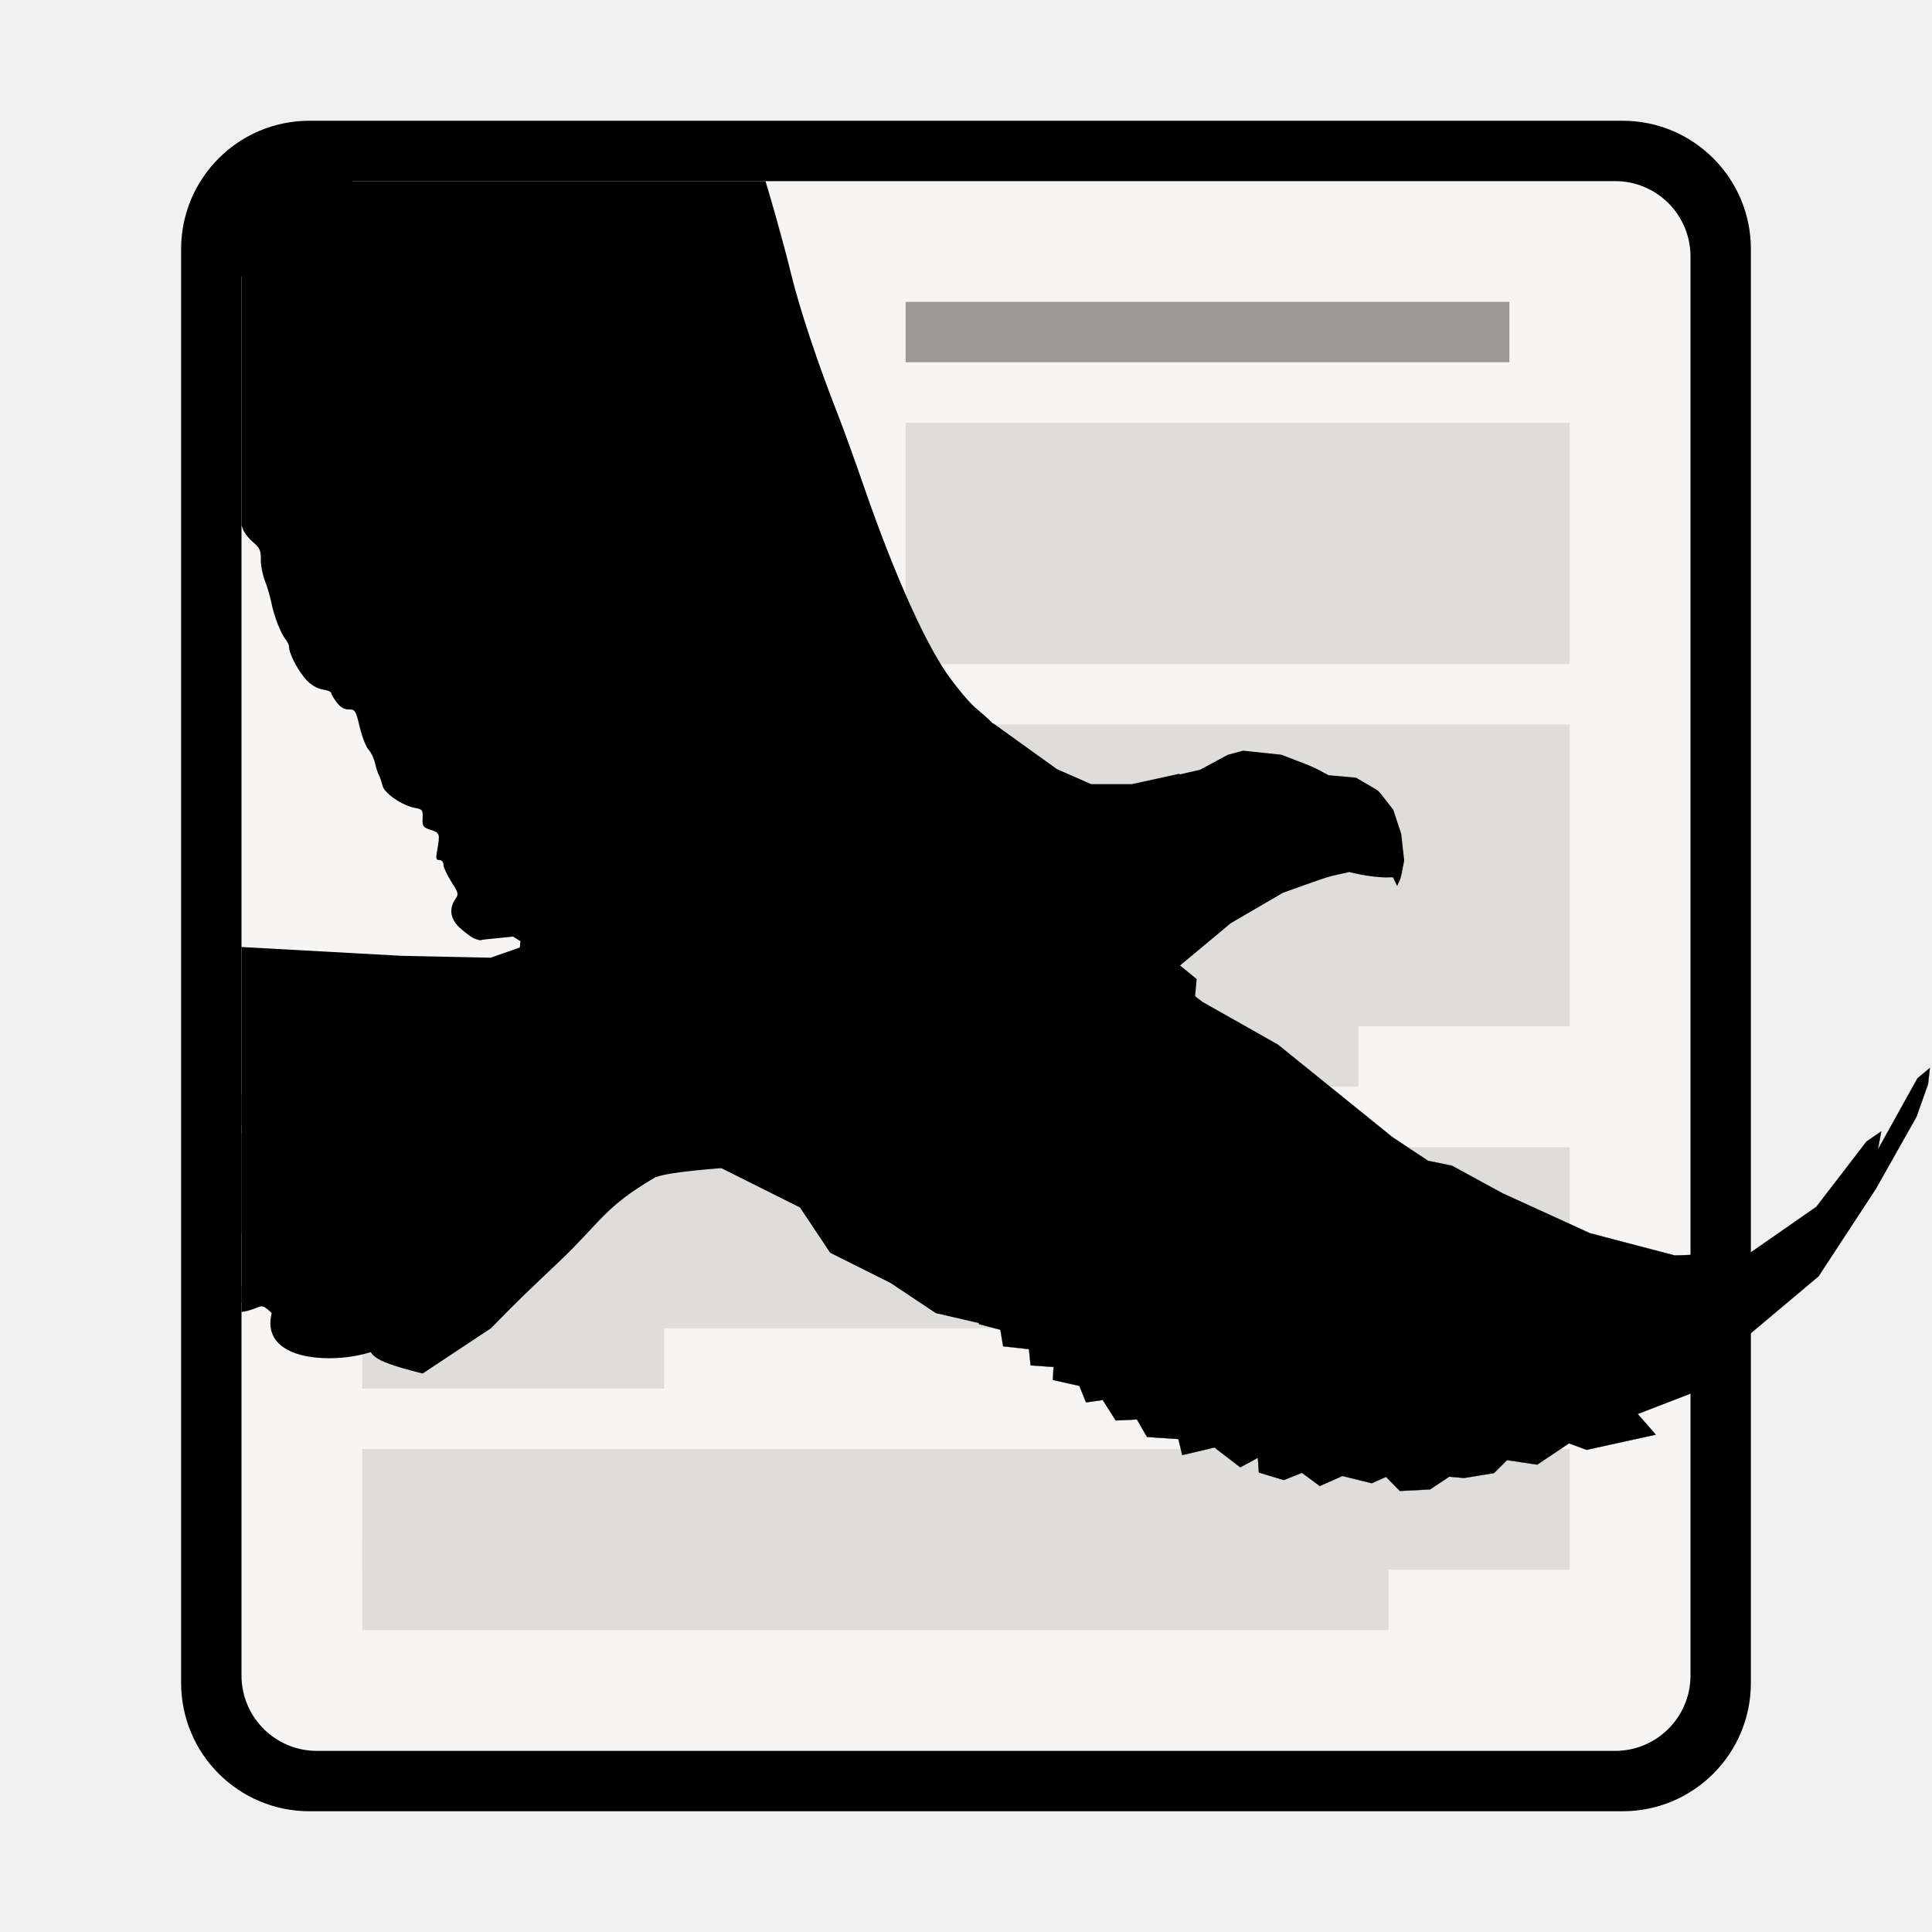
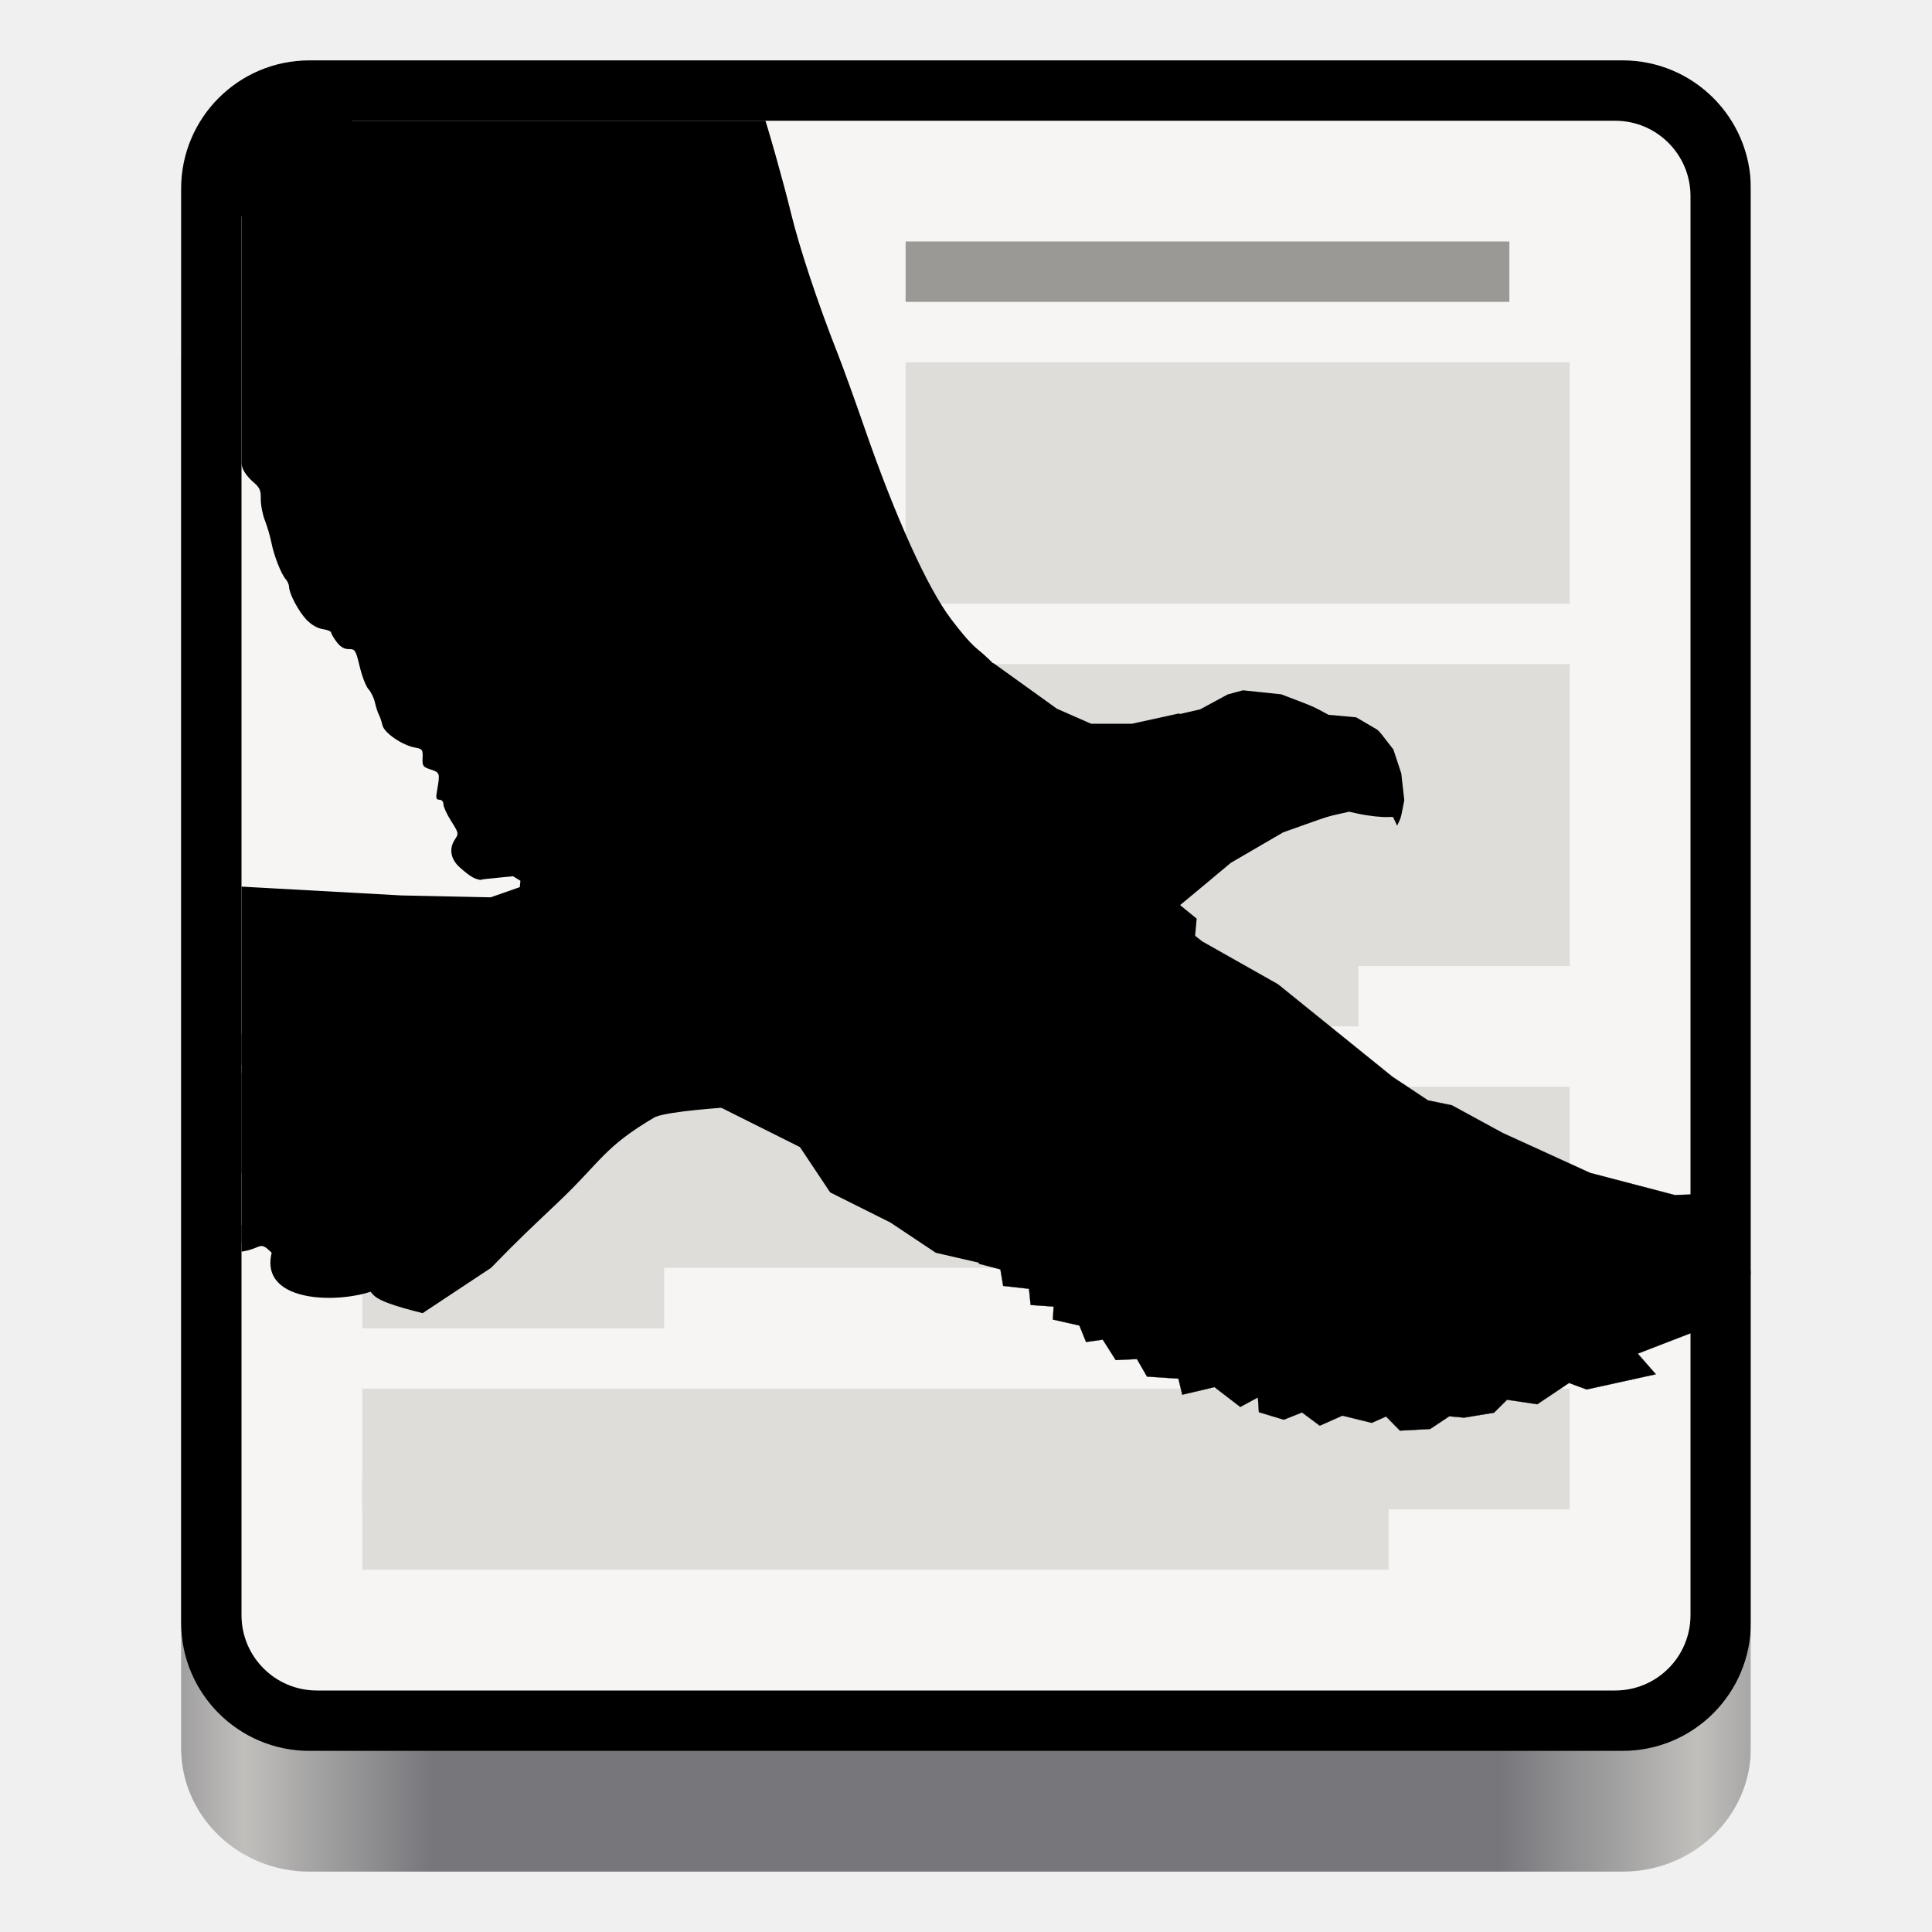
- <svg xmlns="http://www.w3.org/2000/svg" width="128" height="128" id="svg11300" version="1.0" style="display:inline;enable-background:new" viewBox="0 0 128 128">
-   <defs id="defs3">
-     <clipPath clipPathUnits="userSpaceOnUse" id="clipPath4639">
-       <rect id="rect4641" width="96" height="104" x="16" y="184" ry="4.993" style="display:inline;fill:#666666;stroke-width:0.892;enable-background:new" />
-     </clipPath>
-     <clipPath clipPathUnits="userSpaceOnUse" id="clipPath873">
-       <path style="fill:#000000;stroke-width:0.008;stroke-miterlimit:4;stroke-dasharray:none" d="m 12.475,247.481 c 0.061,-0.003 0.726,-0.189 1.479,-0.414 1.345,-0.402 4.33,-1.041 4.333,-0.927 0.002,0.061 -1.401,0.624 -2.942,1.182 -0.652,0.236 -0.944,0.381 -1.013,0.503 -0.093,0.164 -0.087,0.172 0.134,0.213 0.414,0.075 0.322,0.193 -0.277,0.354 -0.662,0.179 -1.006,0.434 -0.765,0.568 0.171,0.094 0.14,0.141 -0.124,0.185 -0.106,0.017 -0.262,0.105 -0.348,0.195 -0.147,0.155 -0.141,0.177 0.109,0.414 l 0.264,0.251 -0.422,0.089 c -0.427,0.09 -0.549,0.17 -0.71,0.466 -0.066,0.121 -0.046,0.205 0.075,0.321 0.146,0.139 0.145,0.186 -0.008,0.407 -0.39,0.565 -0.425,0.672 -0.277,0.85 0.203,0.244 0.645,0.31 1.579,0.235 0.449,-0.036 0.801,-0.032 0.782,0.008 -0.019,0.041 -0.22,0.195 -0.446,0.344 -0.379,0.249 -0.419,0.295 -0.505,0.589 -0.051,0.175 -0.061,0.349 -0.022,0.387 0.04,0.038 0.359,-0.006 0.71,-0.099 0.35,-0.092 0.658,-0.148 0.683,-0.124 0.026,0.025 0.01,0.109 -0.034,0.189 -0.25,0.452 0.727,0.338 2.207,-0.258 0.617,-0.249 1.158,-0.444 1.201,-0.435 0.043,0.008 -0.083,0.186 -0.28,0.394 -0.197,0.208 -0.349,0.416 -0.336,0.463 0.012,0.047 -0.073,0.222 -0.189,0.387 -0.119,0.17 -0.22,0.435 -0.23,0.607 -0.014,0.236 -0.064,0.336 -0.22,0.441 -0.11,0.075 -0.296,0.27 -0.411,0.435 -0.185,0.264 -0.194,0.328 -0.078,0.545 0.112,0.209 0.105,0.287 -0.048,0.513 C 16.078,257.155 14.395,258.769 15,259 c 2.507,-0.021 2,-1 3,0 -0.86,3.497 4.972,3.392 7.153,2.349 C 27.142,260.493 24.411,259.663 24,261 c 1.021,0.781 0,1 4,2 l 4.531,-3 c 1.978,-2.032 2.496,-2.494 4.452,-4.353 C 39.863,252.912 40,252 43.413,250 c 1.043,-0.407 4.575,-0.601 4.587,-0.633 0.011,-0.032 -6.581,-4.091 -13.305,-6.265 l -12.226,-3.955 -4.827,3.997 c -2.655,2.199 -4.928,4.075 -5.052,4.17 -0.144,0.11 -0.186,0.17 -0.115,0.167 z" id="path875" />
-     </clipPath>
-     <clipPath clipPathUnits="userSpaceOnUse" id="clipPath879">
-       <rect style="fill:#000000;stroke-width:0.1;stroke-miterlimit:4;stroke-dasharray:none" id="rect881" width="56" height="66" x="16" y="210" />
-     </clipPath>
+ <svg xmlns="http://www.w3.org/2000/svg" width="128" height="128" viewBox="0 0 128 128" fill="none">
+   <mask id="mask0_1_38" style="mask-type:alpha" maskUnits="userSpaceOnUse" x="6" y="2" width="110" height="126">
+     <rect x="6" y="2" width="110" height="126" fill="#D9D9D9" />
+   </mask>
+   <g mask="url(#mask0_1_38)">
+     <path d="M107.5 16H20.5C15.806 16 12 19.67 12 24.196V115.804C12 120.33 15.806 124 20.5 124H107.5C112.194 124 116 120.33 116 115.804V24.196C116 19.67 112.194 16 107.5 16Z" fill="url(#paint0_linear_1_38)" />
+     <path d="M107.5 4H20.5C15.806 4 12 7.806 12 12.5V107.5C12 112.194 15.806 116 20.5 116H107.5C112.194 116 116 112.194 116 107.5V12.5C116 7.806 112.194 4 107.5 4Z" fill="black" />
+     <path d="M107.007 8H20.993C18.235 8 16 10.235 16 12.993V107.007C16 109.765 18.235 112 20.993 112H107.007C109.765 112 112 109.765 112 107.007V12.993C112 10.235 109.765 8 107.007 8Z" fill="#F6F5F4" />
+     <path d="M104 92H24V100H104V92Z" fill="#DEDDDA" />
+     <path d="M92 98H24V104H92V98Z" fill="#DEDDDA" />
+     <path d="M44 82H24V88H44V82Z" fill="#DEDDDA" />
+     <path d="M104 72H24V84H104V72Z" fill="#DEDDDA" />
+     <path d="M90 64H60V68H90V64Z" fill="#DEDDDA" />
+     <path d="M104 44H60V64H104V44Z" fill="#DEDDDA" />
+     <path d="M104 24H60V40H104V24Z" fill="#DEDDDA" />
+     <mask id="mask1_1_38" style="mask-type:luminance" maskUnits="userSpaceOnUse" x="11" y="63" width="37" height="24">
+       <path d="M12.475 71.481C12.536 71.478 13.201 71.292 13.954 71.067C15.298 70.665 18.283 70.026 18.286 70.139C18.288 70.201 16.885 70.764 15.344 71.322C14.692 71.558 14.399 71.703 14.331 71.824C14.238 71.988 14.244 71.997 14.465 72.037C14.879 72.113 14.787 72.23 14.188 72.391C13.525 72.57 13.181 72.825 13.423 72.959C13.594 73.053 13.563 73.1 13.299 73.143C13.193 73.161 13.037 73.248 12.952 73.338C12.804 73.493 12.811 73.515 13.06 73.752L13.324 74.004L12.903 74.093C12.475 74.183 12.353 74.263 12.193 74.558C12.127 74.68 12.146 74.763 12.268 74.879C12.414 75.018 12.413 75.065 12.26 75.286C11.87 75.851 11.835 75.958 11.983 76.136C12.186 76.38 12.628 76.445 13.562 76.37C14.011 76.334 14.363 76.338 14.344 76.378C14.325 76.419 14.123 76.573 13.898 76.722C13.519 76.971 13.479 77.017 13.393 77.311C13.341 77.486 13.331 77.66 13.371 77.698C13.411 77.736 13.73 77.692 14.081 77.599C14.431 77.507 14.739 77.451 14.764 77.475C14.79 77.501 14.774 77.585 14.73 77.664C14.481 78.116 15.457 78.002 16.938 77.406C17.555 77.157 18.095 76.962 18.139 76.971C18.182 76.979 18.056 77.157 17.859 77.365C17.661 77.572 17.51 77.781 17.522 77.828C17.534 77.875 17.449 78.049 17.333 78.215C17.214 78.385 17.113 78.65 17.103 78.822C17.089 79.058 17.039 79.158 16.883 79.263C16.773 79.338 16.587 79.534 16.472 79.698C16.287 79.962 16.278 80.026 16.394 80.243C16.506 80.452 16.499 80.531 16.346 80.757C16.078 81.156 14.395 82.769 15 83C17.507 82.979 17 82 18 83C17.14 86.497 22.972 86.392 25.153 85.349C27.142 84.493 24.411 83.663 24 85C25.021 85.781 24 86 28 87L32.531 84C34.509 81.968 35.027 81.506 36.984 79.647C39.863 76.912 40 76 43.413 74C44.456 73.593 47.988 73.398 48 73.367C48.011 73.335 41.419 69.276 34.695 67.102L22.469 63.147L17.642 67.144C14.988 69.343 12.714 71.219 12.59 71.314C12.445 71.424 12.404 71.484 12.475 71.481Z" fill="white" />
+     </mask>
+     <g mask="url(#mask1_1_38)">
+       <path d="M52 60H16V100H52V60Z" fill="black" />
+     </g>
+     <mask id="mask2_1_38" style="mask-type:luminance" maskUnits="userSpaceOnUse" x="16" y="8" width="96" height="104">
+       <path d="M107.007 8H20.993C18.235 8 16 10.235 16 12.993V107.007C16 109.765 18.235 112 20.993 112H107.007C109.765 112 112 109.765 112 107.007V12.993C112 10.235 109.765 8 107.007 8Z" fill="white" />
+     </mask>
+     <g mask="url(#mask2_1_38)">
+       <path d="M31.304 58.117C31.124 58.021 30.737 57.722 30.444 57.453C29.84 56.897 29.733 56.207 30.155 55.589C30.397 55.234 30.383 55.171 29.897 54.41C29.615 53.968 29.382 53.465 29.38 53.293C29.378 53.111 29.265 52.981 29.112 52.983C28.893 52.986 28.866 52.88 28.956 52.377C29.161 51.234 29.144 51.177 28.541 50.983C28.019 50.815 27.973 50.751 27.998 50.213C28.022 49.671 27.984 49.618 27.503 49.531C26.648 49.376 25.451 48.555 25.337 48.046C25.282 47.8 25.176 47.489 25.102 47.353C25.028 47.217 24.911 46.854 24.841 46.545C24.772 46.237 24.58 45.841 24.415 45.664C24.25 45.488 23.989 44.816 23.834 44.172C23.569 43.068 23.527 43 23.11 43.005C22.807 43.009 22.553 42.861 22.306 42.535C22.108 42.274 21.945 41.994 21.944 41.913C21.943 41.832 21.69 41.727 21.382 41.681C21.036 41.63 20.627 41.394 20.312 41.065C19.785 40.516 19.156 39.331 19.151 38.879C19.149 38.737 19.048 38.508 18.926 38.368C18.62 38.017 18.147 36.806 17.978 35.935C17.899 35.535 17.707 34.881 17.551 34.482C17.394 34.082 17.271 33.444 17.278 33.063C17.288 32.465 17.213 32.304 16.732 31.892C16.426 31.63 16.123 31.216 16.06 30.972C15.996 30.729 15.768 30.348 15.552 30.127C14.727 29.281 14.348 27.156 14.874 26.331C15.28 25.696 15.108 25.211 14.442 25.107C12.697 24.836 11.177 23.285 11.158 21.756C11.154 21.411 10.967 21.196 10.262 20.723C9.772 20.395 9.283 20.022 9.175 19.896C8.865 19.531 8.713 18.43 8.868 17.66C9.117 16.416 8.876 15.964 7.613 15.3C6.266 14.592 5.284 13.701 4.865 12.805C4.553 12.139 4.554 12.127 4.881 11.557C5.121 11.138 5.8 10.607 7.37 9.609C8.557 8.854 9.529 8.19 9.529 8.134C9.529 8.078 9.071 7.923 8.511 7.79C7.557 7.563 7.353 7.57 5.311 7.903L3.129 8.259L1.075 7.841C-0.676 7.486 -1.072 7.346 -1.612 6.896L-2.245 6.367L23.86 6.04L49.964 5.713L50.412 7.045C50.892 8.473 51.924 12.131 52.404 14.113C52.966 16.429 54.192 20.118 55.518 23.478C55.85 24.321 56.637 26.5 57.267 28.32C59.307 34.219 61.442 38.941 63 41C63.411 41.543 64.18 42.54 64.75 43C65.32 43.46 65.801 43.944 65.825 44C65.876 44.121 32.177 58.299 31.851 58.296C31.73 58.296 31.483 58.215 31.304 58.119L31.304 58.117Z" fill="black" />
+     </g>
+     <mask id="mask3_1_38" style="mask-type:luminance" maskUnits="userSpaceOnUse" x="16" y="34" width="56" height="66">
+       <path d="M72 34H16V100H72V34Z" fill="white" />
+     </mask>
+     <g mask="url(#mask3_1_38)">
+       <path d="M33 57L32 58.203L34 58L34.531 58.328L34.484 58.812L32.516 59.5L26.594 59.375L14.688 58.719L15 83L65.825 44L46 48L33 57Z" fill="black" stroke="black" stroke-width="0.1" />
+     </g>
+     <path d="M73 62H33V73H73V62Z" fill="black" />
+     <path d="M64 45H37V67H64V45Z" fill="black" />
+     <path d="M77.903 59.985C77.905 59.867 77.949 56.97 78 53.547L78.093 47.322L78.801 47.16L79.51 46.998L80.426 46.502L81.342 46.007L81.845 45.87L82.349 45.734L83.616 45.867L84.883 46L85.944 46.404C86.829 46.741 87.087 46.853 87.51 47.083L88.016 47.358L88.932 47.441L89.848 47.524L90.412 47.854C90.723 48.036 91.058 48.232 91.157 48.289C91.329 48.389 91.358 48.42 91.826 49.024L92.314 49.654L92.577 50.449L92.839 51.245L92.938 52.128L93.037 53.011L92.925 53.592C92.822 54.126 92.802 54.196 92.688 54.439L92.564 54.704L92.437 54.429C92.368 54.278 92.303 54.145 92.293 54.135C92.284 54.123 92.142 54.122 91.978 54.13C91.525 54.153 90.647 54.055 89.97 53.907L89.382 53.778L88.662 53.94C87.956 54.099 87.911 54.114 86.476 54.625L85.011 55.147L84.139 55.654C83.659 55.933 82.877 56.388 82.403 56.665L81.54 57.169L79.751 58.663C78.768 59.484 77.949 60.166 77.931 60.177C77.902 60.196 77.9 60.18 77.903 59.985Z" fill="black" />
+     <path d="M65.825 44L70 47L72.28 48H75L78.093 47.322L77.903 59.985L72.434 62.305L63 62.349V43.346L65.825 44Z" fill="black" stroke="black" stroke-width="0.1" />
+     <path d="M77.714 60.862L79.649 62.377L84.667 65.212L92.251 71.339L94.607 72.904L96.19 73.23L99.551 75.061L105.348 77.708L110.951 79.175L115.927 79.022V84.387L120 75.5L124.637 70.958L125 65.5L127.042 67.436L127.859 66.757L132.5 65.5L133 75.5L125.5 81L122 85.5L115.927 84.387L113.283 86.608L111.875 86.838L114.425 86.258L115.289 87.061L108.504 89.68L109.701 91.048L105.119 92.055L103.953 91.624L101.848 93.034L99.846 92.736L98.982 93.594L97 93.921L96.019 93.831L94.748 94.675L92.75 94.78L91.831 93.845L90.88 94.267L88.938 93.788L87.439 94.454L86.262 93.577L85.054 94.058L83.407 93.559L83.339 92.581L82.173 93.212L80.463 91.9L78.329 92.401L78.073 91.34L75.993 91.201L75.326 90.042L73.92 90.107L73.062 88.754L71.955 88.91L71.513 87.819L69.758 87.424L69.805 86.563L68.282 86.457L68.174 85.385L66.463 85.194L66.28 84.1L64.859 83.724L64.932 82.516L63.061 81.949L63.42 80.391L62.215 79.806L62.083 79.138L77.714 60.862Z" fill="black" />
+     <path d="M115.927 84.387V79.022L110.951 79.175L105.348 77.708L99.551 75.061L96.19 73.23L94.607 72.904L92.251 71.339L84.667 65.212L79.649 62.377L77.714 60.862L62.083 79.138L62.215 79.806L63.42 80.391L63.061 81.949L64.932 82.516L64.859 83.724L66.28 84.1L66.463 85.194L68.174 85.385L68.282 86.457L69.805 86.563L69.758 87.424L71.513 87.819L71.955 88.91L73.062 88.754L73.92 90.107L75.326 90.042L75.993 91.201L78.073 91.34L78.329 92.401L80.463 91.9L82.173 93.212L83.339 92.581L83.407 93.559L85.054 94.058L86.262 93.577L87.439 94.454L88.938 93.788L90.88 94.267L91.831 93.845L92.75 94.78L94.748 94.675L96.019 93.831L97 93.921L98.982 93.594L99.846 92.736L101.848 93.034L103.953 91.624L105.119 92.055L109.701 91.048L108.504 89.68L115.289 87.061L114.425 86.258L111.875 86.838L113.283 86.608L115.927 84.387ZM115.927 84.387L120 75.5L124.637 70.958L125 65.5L127.042 67.436L127.859 66.757L132.5 65.5L133 75.5L125.5 81L122 85.5L115.927 84.387Z" stroke="black" stroke-width="0.016" />
+     <path d="M77 59L79.283 60.862L79 64L65.138 83.724L62 83L59 81L55 79L53 76L45 72L77 59Z" fill="black" />
+     <path d="M20.5 7H19.5C17.015 7 15 9.015 15 11.5C15 13.985 17.015 16 19.5 16H20.5C22.985 16 25 13.985 25 11.5C25 9.015 22.985 7 20.5 7Z" fill="black" />
+     <path d="M100 16H60V20H100V16Z" fill="#9A9996" />
+   </g>
+   <defs>
+     <linearGradient id="paint0_linear_1_38" x1="6.5" y1="118.214" x2="123" y2="118.214" gradientUnits="userSpaceOnUse">
+       <stop stop-color="#77767B" />
+       <stop offset="0.083" stop-color="#C0BFBC" />
+       <stop offset="0.19" stop-color="#77767B" />
+       <stop offset="0.797" stop-color="#77767B" />
+       <stop offset="0.91" stop-color="#C0BFBC" />
+       <stop offset="1" stop-color="#77767B" />
+     </linearGradient>
  </defs>
-   <g id="layer1" style="display:inline" transform="translate(0,-172)">
-     <g id="layer2" style="display:inline">
-       <rect id="rect57" width="104" height="112" x="12" y="180" ry="8.5" style="fill:#000000;stroke-width:0.964" />
-       <rect id="rect57-3" width="96" height="104" x="16" y="184" ry="4.993" style="display:inline;opacity:1;fill:#f6f5f4;fill-opacity:1;stroke-width:0.892;enable-background:new" />
-       <rect style="display:inline;fill:#deddda;stroke-width:0.707;enable-background:new" id="rect3771-3" width="80" height="8" x="24" y="268" />
-       <rect style="display:inline;fill:#deddda;stroke-width:1.844;enable-background:new" id="rect3773-6" width="68" height="6" x="24" y="274" />
-       <rect style="fill:#deddda" id="rect3773" width="20" height="6" x="24" y="258" />
-       <rect style="fill:#deddda;stroke-width:0.866" id="rect3771" width="80" height="12" x="24" y="248" />
-       <rect style="fill:#deddda" id="rect3769" width="30" height="4" x="60" y="240" />
-       <rect style="fill:#deddda" id="rect3767" width="44" height="20" x="60" y="220" />
-       <rect style="fill:#deddda" id="rect3765" width="44" height="16" x="60" y="200" />
-       <rect style="fill:#000000;stroke-width:0.1;stroke-miterlimit:4;stroke-dasharray:none" id="rect859" width="36" height="40" x="16" y="236" clip-path="url(#clipPath873)" />
-       <g style="display:inline;fill:#000000;enable-background:new" transform="matrix(7.991171,0,0,8.003641,-167.7909,-4846.078)" id="g12027" />
-       <g id="g883" style="fill:none;fill-opacity:0.251;stroke:#a579b3;stroke-opacity:1" transform="translate(-24,24)" />
-       <g id="g900" style="fill:none;fill-opacity:0.251;stroke:#a579b3;stroke-opacity:1" transform="translate(-24,24)" />
-       <path style="fill:#000000;stroke-width:0.162" d="m 31.304,234.117 c -0.18,-0.096 -0.566,-0.395 -0.859,-0.665 -0.604,-0.556 -0.712,-1.245 -0.29,-1.864 0.242,-0.355 0.228,-0.418 -0.258,-1.179 -0.282,-0.442 -0.515,-0.945 -0.517,-1.117 -0.002,-0.182 -0.115,-0.312 -0.268,-0.31 -0.218,0.003 -0.245,-0.103 -0.155,-0.606 0.205,-1.143 0.188,-1.199 -0.416,-1.394 -0.522,-0.168 -0.567,-0.233 -0.543,-0.771 0.024,-0.542 -0.014,-0.595 -0.495,-0.682 -0.855,-0.155 -2.052,-0.976 -2.166,-1.485 -0.055,-0.246 -0.161,-0.558 -0.235,-0.693 -0.074,-0.136 -0.191,-0.499 -0.261,-0.807 -0.069,-0.308 -0.261,-0.705 -0.426,-0.881 -0.165,-0.176 -0.427,-0.848 -0.581,-1.492 -0.265,-1.104 -0.307,-1.172 -0.724,-1.166 -0.303,0.004 -0.557,-0.145 -0.803,-0.47 -0.198,-0.261 -0.361,-0.542 -0.362,-0.623 -0.001,-0.081 -0.254,-0.185 -0.562,-0.231 -0.346,-0.052 -0.755,-0.287 -1.07,-0.616 -0.526,-0.55 -1.156,-1.734 -1.161,-2.186 -0.002,-0.142 -0.103,-0.371 -0.224,-0.511 -0.307,-0.351 -0.779,-1.562 -0.949,-2.433 -0.078,-0.4 -0.27,-1.054 -0.427,-1.454 -0.157,-0.399 -0.28,-1.038 -0.273,-1.419 0.011,-0.598 -0.064,-0.758 -0.545,-1.17 -0.307,-0.263 -0.609,-0.677 -0.673,-0.92 -0.063,-0.243 -0.292,-0.624 -0.508,-0.845 -0.824,-0.846 -1.204,-2.97 -0.678,-3.795 0.405,-0.636 0.234,-1.121 -0.433,-1.224 -1.745,-0.271 -3.265,-1.823 -3.284,-3.351 -0.004,-0.344 -0.191,-0.56 -0.896,-1.033 -0.49,-0.329 -0.979,-0.701 -1.086,-0.827 -0.31,-0.365 -0.462,-1.466 -0.307,-2.236 0.249,-1.243 0.009,-1.696 -1.255,-2.36 -1.347,-0.708 -2.329,-1.599 -2.748,-2.495 -0.312,-0.666 -0.311,-0.678 0.016,-1.248 0.24,-0.419 0.919,-0.95 2.489,-1.948 1.187,-0.755 2.159,-1.418 2.159,-1.474 1.8e-4,-0.056 -0.458,-0.211 -1.018,-0.344 -0.954,-0.227 -1.158,-0.22 -3.2,0.113 l -2.182,0.356 -2.054,-0.417 c -1.751,-0.356 -2.147,-0.495 -2.687,-0.946 l -0.633,-0.529 26.104,-0.327 26.104,-0.327 0.448,1.332 c 0.48,1.428 1.512,5.086 1.992,7.068 0.562,2.316 1.788,6.005 3.113,9.364 0.333,0.843 1.12,3.022 1.749,4.842 C 59.307,210.219 61.442,214.941 63,217 c 0.411,0.543 1.18,1.54 1.75,2 0.57,0.46 1.051,0.944 1.075,1 0.051,0.121 -33.648,14.299 -33.973,14.296 -0.122,3.4e-4 -0.368,-0.081 -0.548,-0.177 z" id="path16" clip-path="url(#clipPath4639)" />
-       <path style="fill:#000000;fill-opacity:1;stroke:#000000;stroke-width:0.1;stroke-linecap:butt;stroke-linejoin:miter;stroke-miterlimit:4;stroke-dasharray:none;stroke-opacity:1" d="M 33,233 32,234.203 34,234 34.531,234.328 34.484,234.812 32.516,235.5 26.594,235.375 14.688,234.719 15,259 65.825,220 46,224 Z" id="path3787" clip-path="url(#clipPath879)" />
-       <rect style="fill:#000000;fill-opacity:1;stroke-width:0.1;stroke-miterlimit:4;stroke-dasharray:none" id="rect4649" width="40" height="11" x="33" y="238" />
-       <rect style="fill:#000000;fill-opacity:1;stroke-width:0.1;stroke-miterlimit:4;stroke-dasharray:none" id="rect4651" width="27" height="22" x="37" y="221" />
-       <path style="fill:#000000;stroke-width:0.003;stroke-miterlimit:4;stroke-dasharray:none" d="m 77.903,235.985 c 0.002,-0.117 0.046,-3.014 0.097,-6.438 l 0.093,-6.225 0.708,-0.162 0.708,-0.162 0.916,-0.495 0.916,-0.495 0.503,-0.137 0.503,-0.137 1.267,0.133 1.267,0.133 1.06,0.404 c 0.885,0.337 1.144,0.449 1.566,0.679 l 0.506,0.275 0.916,0.083 0.916,0.083 0.564,0.33 c 0.31,0.182 0.645,0.377 0.744,0.435 0.173,0.1 0.201,0.131 0.669,0.735 l 0.489,0.63 0.262,0.795 0.262,0.795 0.099,0.883 0.099,0.883 -0.112,0.582 c -0.103,0.534 -0.122,0.603 -0.236,0.846 l -0.124,0.265 -0.127,-0.275 c -0.07,-0.151 -0.134,-0.284 -0.144,-0.294 -0.01,-0.011 -0.151,-0.013 -0.315,-0.004 -0.453,0.022 -1.332,-0.076 -2.008,-0.224 l -0.588,-0.129 -0.721,0.162 c -0.706,0.159 -0.751,0.173 -2.185,0.685 l -1.465,0.522 -0.873,0.507 c -0.48,0.279 -1.261,0.734 -1.736,1.011 l -0.863,0.504 -1.789,1.494 c -0.984,0.821 -1.803,1.503 -1.82,1.514 -0.029,0.019 -0.032,0.003 -0.028,-0.192 z" id="path824-7" />
-       <path style="fill:#000000;fill-opacity:1;stroke:#000000;stroke-width:0.1;stroke-linecap:butt;stroke-linejoin:miter;stroke-miterlimit:4;stroke-dasharray:none;stroke-opacity:1" d="M 65.825,220 70,223 l 2.28,1 H 75 l 3.093,-0.678 -0.19,12.663 -5.469,2.32 L 63,238.349 v -19.003 z" id="path4659" />
-       <path style="fill:#000000;fill-opacity:1;stroke:#000000;stroke-width:0.016;stroke-linecap:butt;stroke-linejoin:miter;stroke-miterlimit:4;stroke-dasharray:none;stroke-opacity:1" d="m 77.714,236.862 1.935,1.514 5.017,2.836 7.585,6.127 2.356,1.565 1.583,0.326 3.36,1.831 5.798,2.647 5.603,1.468 4.975,-0.153 4.412,-3.068 3.323,-4.326 0.975,-0.671 -0.224,1.208 2.629,-4.729 0.817,-0.68 -0.123,1.083 -0.771,2.163 -2.681,4.752 -3.801,5.804 -7.201,6.048 -1.408,0.23 2.55,-0.579 0.864,0.803 -6.785,2.619 1.196,1.368 -4.581,1.007 -1.167,-0.431 -2.105,1.41 -2.001,-0.298 -0.864,0.859 -1.982,0.327 -0.981,-0.09 -1.271,0.844 -1.998,0.104 -0.919,-0.935 -0.95,0.422 -1.943,-0.48 -1.499,0.666 -1.177,-0.876 -1.208,0.481 -1.647,-0.499 -0.068,-0.977 -1.166,0.63 -1.709,-1.311 -2.134,0.501 -0.256,-1.061 -2.08,-0.139 -0.667,-1.159 -1.407,0.065 -0.858,-1.353 -1.107,0.156 -0.442,-1.091 -1.755,-0.396 0.047,-0.86 -1.523,-0.107 -0.108,-1.071 -1.711,-0.191 -0.183,-1.094 -1.42,-0.376 0.073,-1.208 -1.871,-0.568 0.359,-1.558 -1.205,-0.584 -0.132,-0.669 z" id="path817" />
-       <path style="fill:#000000;fill-opacity:1;stroke:#000000;stroke-width:0;stroke-linecap:butt;stroke-linejoin:miter;stroke-miterlimit:4;stroke-dasharray:none;stroke-opacity:1" d="m 77,235 2.283,1.862 L 79,240 65.138,259.724 62,259 l -3,-2 -4,-2 -2,-3 -8,-4 z" id="path4682" />
-       <rect style="opacity:1;fill:#000000;fill-opacity:1;stroke-width:0.1;stroke-miterlimit:4;stroke-dasharray:none" id="rect867" width="10" height="9" x="15" y="183" ry="4.5" />
-       <rect style="fill:#9a9996" id="rect3763" width="40" height="4" x="60" y="192" />
-     </g>
-     <g id="layer9" style="display:inline" />
-   </g>
</svg>
